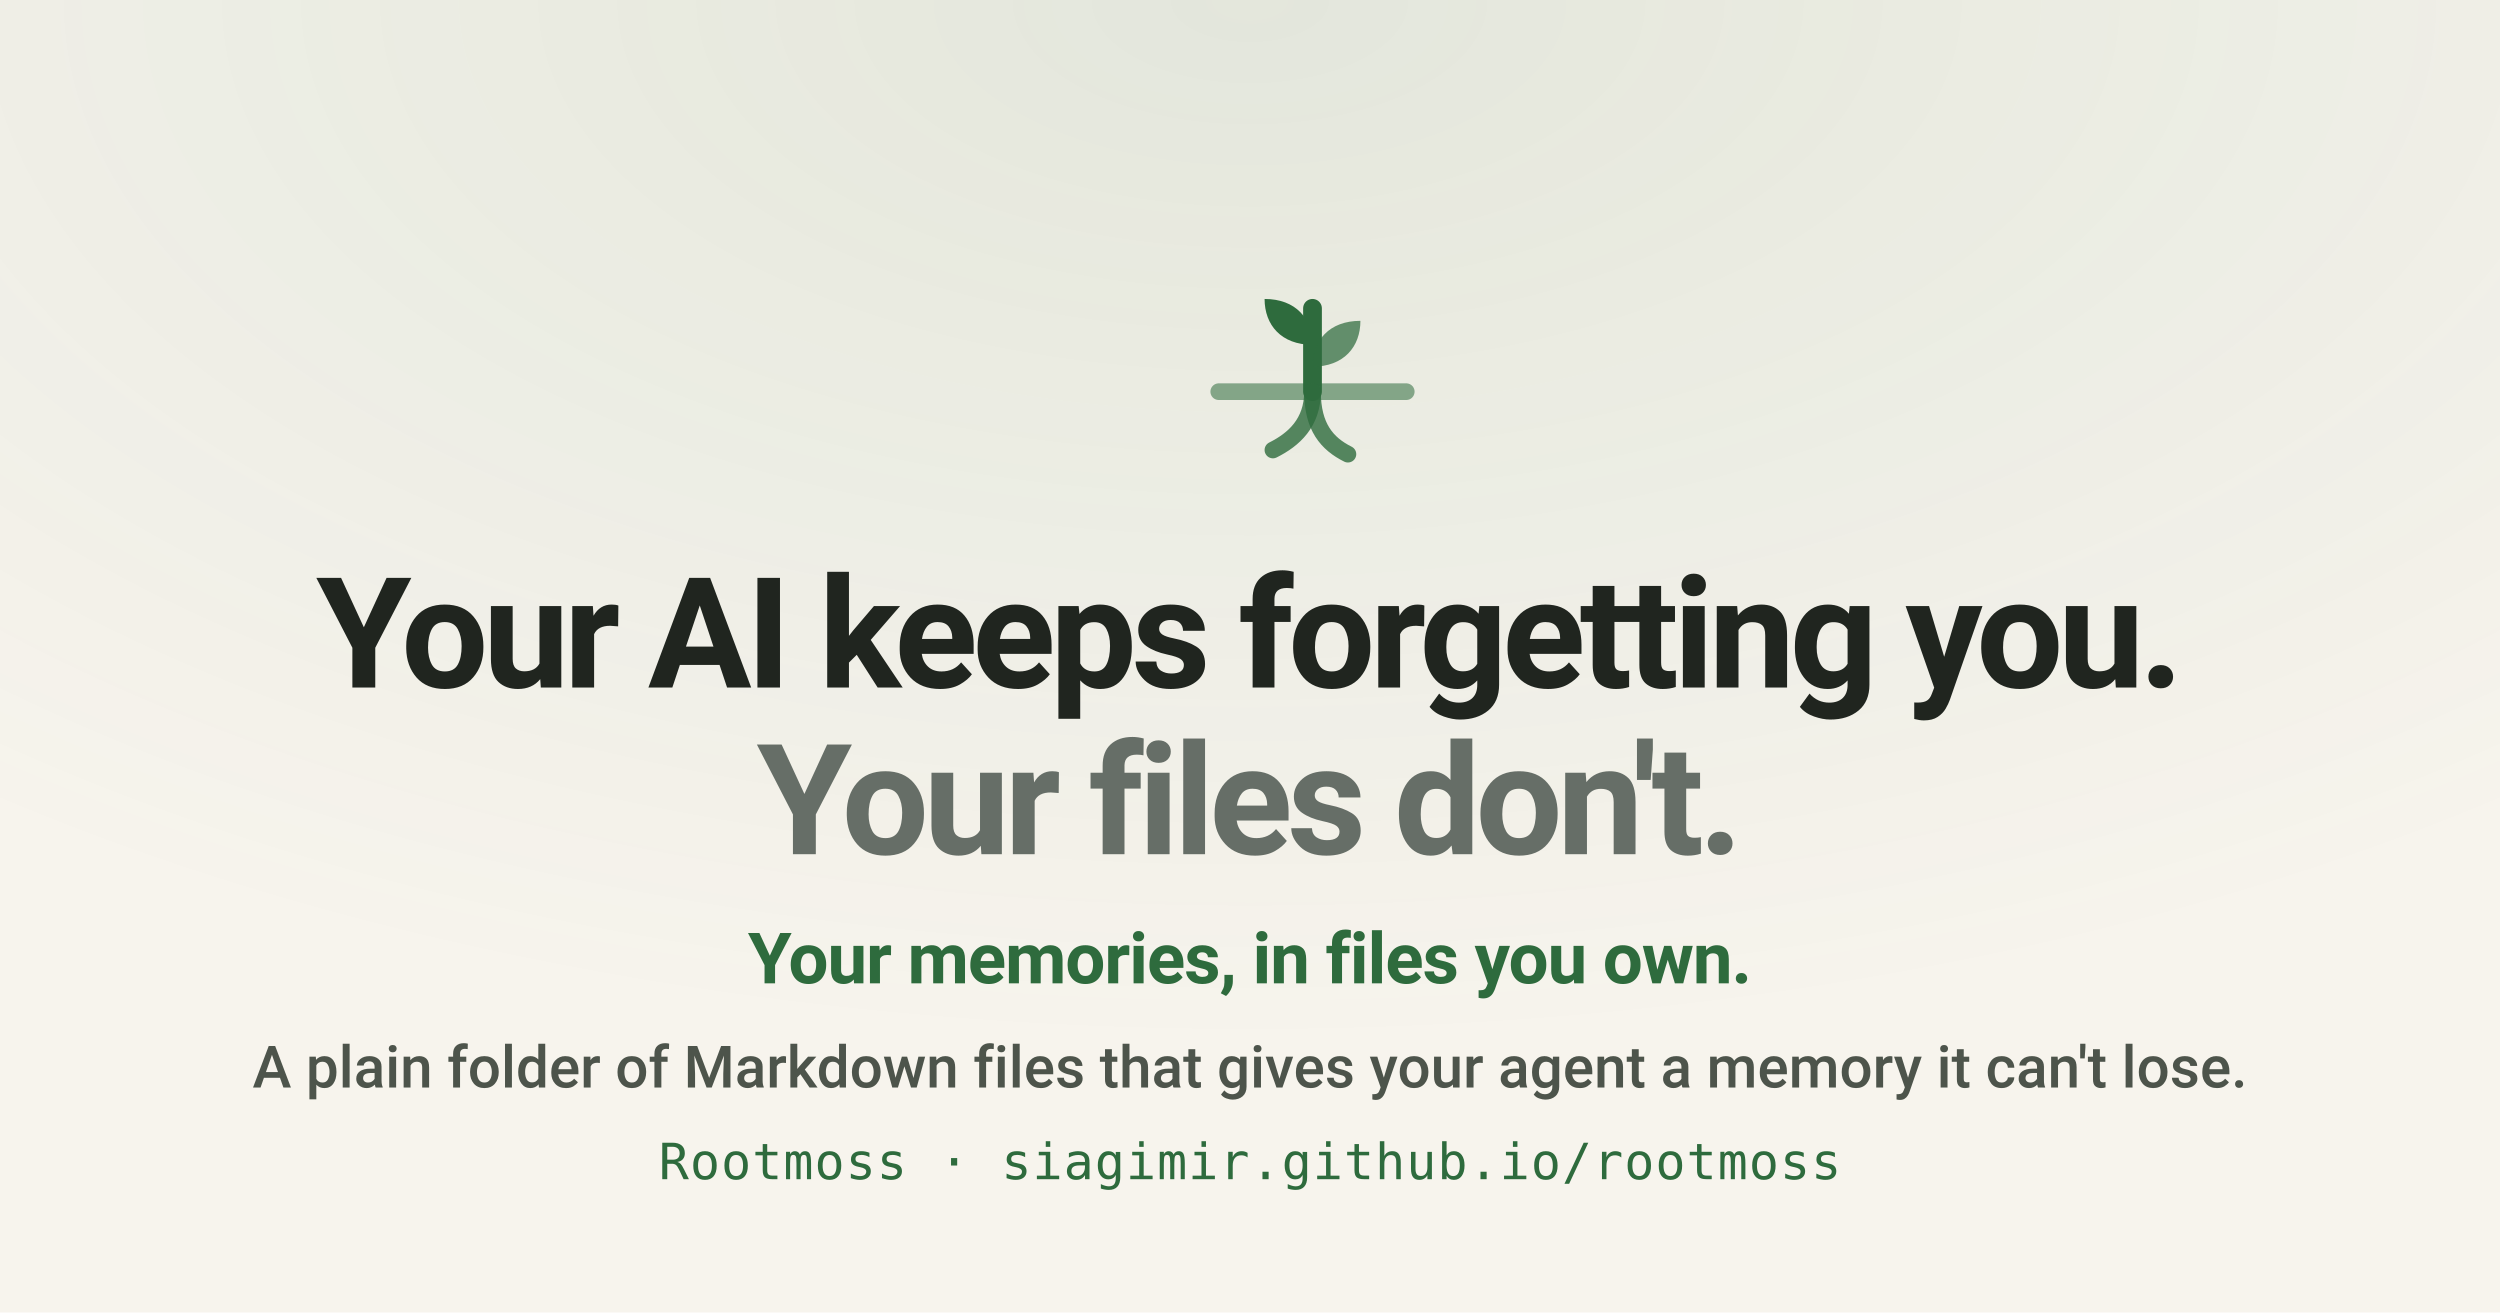
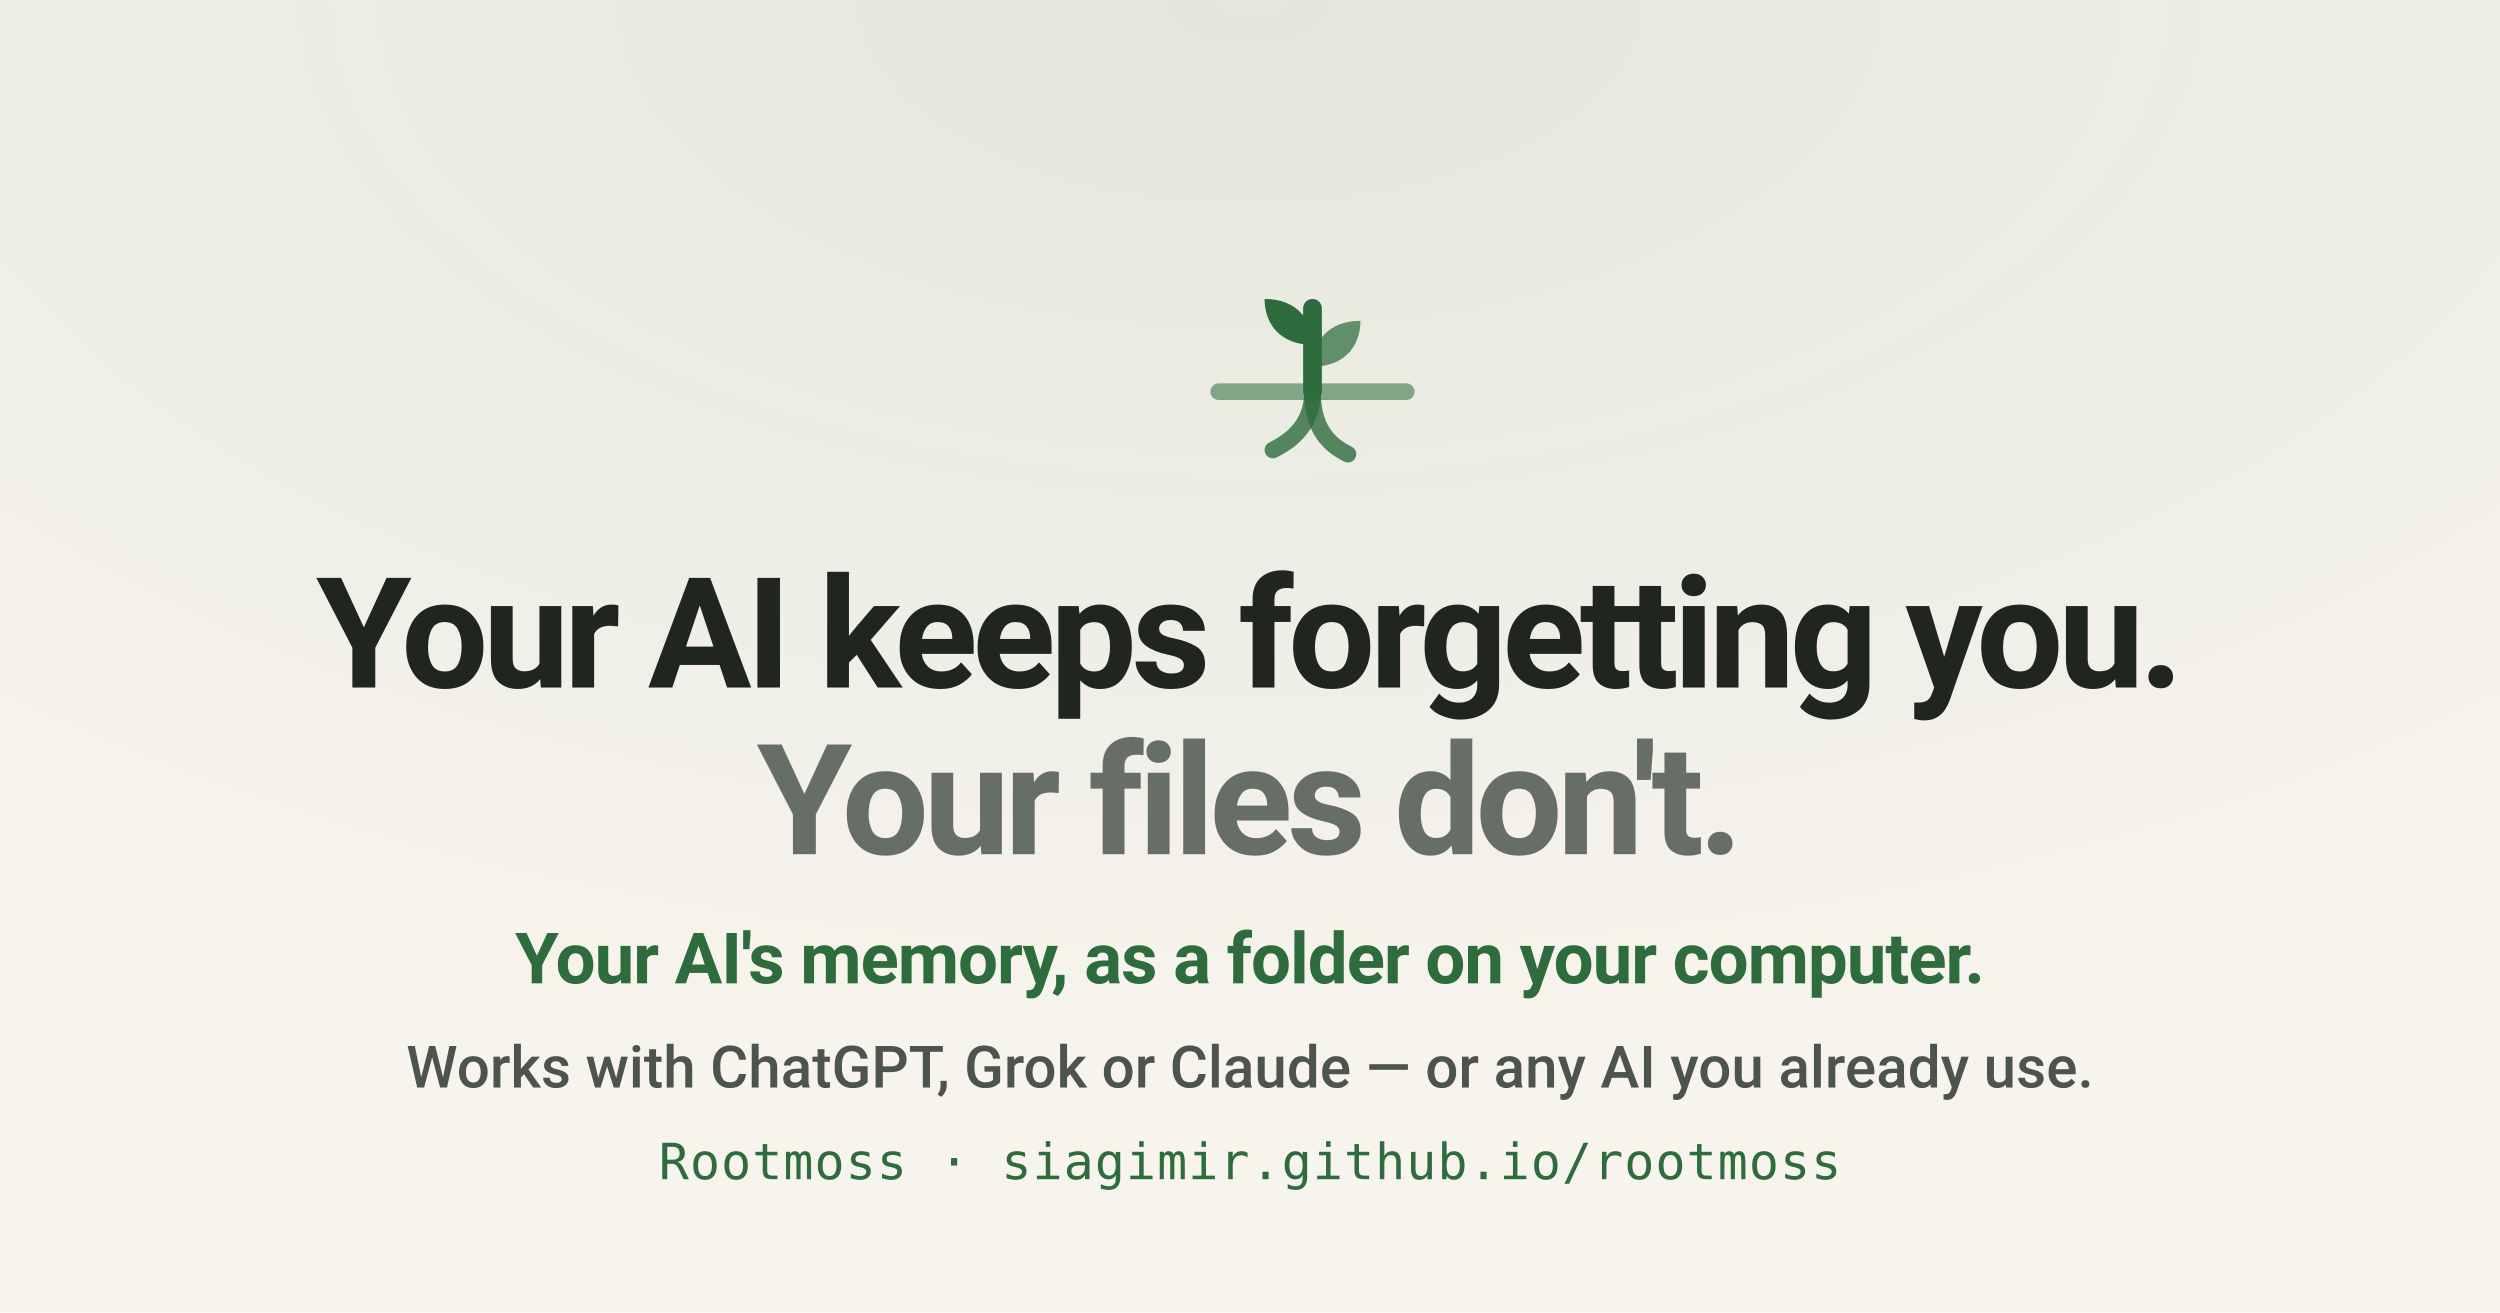
- <svg xmlns="http://www.w3.org/2000/svg" width="1200" height="630" viewBox="0 0 1200 630" role="img" aria-label="Rootmoss — Your AI keeps forgetting you. Your files don't.">
+ <svg xmlns="http://www.w3.org/2000/svg" width="1200" height="630" viewBox="0 0 1200 630" role="img" aria-label="Rootmoss — Your AI keeps forgetting you. Your files don't. Your AI's memory, as a folder on your computer.">
  <defs>
    <radialGradient id="glow" cx="50%" cy="0%" r="80%">
      <stop offset="0%" stop-color="#2e6b3d" stop-opacity="0.10" />
      <stop offset="100%" stop-color="#2e6b3d" stop-opacity="0" />
    </radialGradient>
  </defs>
  <rect width="1200" height="630" fill="#f7f4ed" />
  <rect width="1200" height="630" fill="url(#glow)" />
  <g transform="translate(570 118) scale(5)">
    <path d="M3 14h18" stroke="#2e6b3d" stroke-width="1.6" stroke-linecap="round" opacity=".55" />
    <path d="M12 14V6" stroke="#2e6b3d" stroke-width="1.8" stroke-linecap="round" />
    <path d="M12 9.5C9 9.5 7.4 7.6 7.4 5.1c3 0 4.6 1.9 4.6 4.4Z" fill="#2e6b3d" />
    <path d="M12 11.6c3 0 4.6-1.9 4.6-4.4-3 0-4.6 1.9-4.6 4.4Z" fill="#2e6b3d" opacity=".72" />
    <path d="M12 14c0 3-1.8 4.6-3.8 5.6" stroke="#2e6b3d" stroke-width="1.6" stroke-linecap="round" fill="none" opacity=".8" />
    <path d="M12 14c0 3.4 1.4 5 3.4 6" stroke="#2e6b3d" stroke-width="1.6" stroke-linecap="round" fill="none" opacity=".8" />
  </g>
  <text x="600" y="330" text-anchor="middle" font-family="-apple-system, BlinkMacSystemFont, 'Segoe UI', Roboto, 'Helvetica Neue', Arial, sans-serif" font-size="74" font-weight="640" letter-spacing="-2.6" fill="#20251f">Your AI keeps forgetting you.</text>
  <text x="600" y="410" text-anchor="middle" font-family="-apple-system, BlinkMacSystemFont, 'Segoe UI', Roboto, 'Helvetica Neue', Arial, sans-serif" font-size="74" font-weight="640" letter-spacing="-2.6" fill="#666e67">Your files don't.</text>
-   <text x="600" y="472" text-anchor="middle" font-family="-apple-system, BlinkMacSystemFont, 'Segoe UI', Roboto, 'Helvetica Neue', Arial, sans-serif" font-size="34" font-weight="640" letter-spacing="-0.5" fill="#2e6b3d">Your memories, in files you own.</text>
-   <text x="600" y="522" text-anchor="middle" font-family="-apple-system, BlinkMacSystemFont, 'Segoe UI', Roboto, 'Helvetica Neue', Arial, sans-serif" font-size="28" font-weight="450" fill="#4d544b">A plain folder of Markdown files that gives your agent a memory it can't lose.</text>
+   <text x="600" y="472" text-anchor="middle" font-family="-apple-system, BlinkMacSystemFont, 'Segoe UI', Roboto, 'Helvetica Neue', Arial, sans-serif" font-size="34" font-weight="640" letter-spacing="-0.5" fill="#2e6b3d">Your AI's memory, as a folder on your computer.</text>
+   <text x="600" y="522" text-anchor="middle" font-family="-apple-system, BlinkMacSystemFont, 'Segoe UI', Roboto, 'Helvetica Neue', Arial, sans-serif" font-size="28" font-weight="450" fill="#4d544b">Works with ChatGPT, Grok or Claude — or any AI you already use.</text>
  <g>
    <text x="600" y="566" text-anchor="middle" font-family="ui-monospace, 'SF Mono', SFMono-Regular, Menlo, Consolas, monospace" font-size="24" letter-spacing="0.5" fill="#2e6b3d">Rootmoss · siagimir.github.io/rootmoss</text>
  </g>
</svg>
